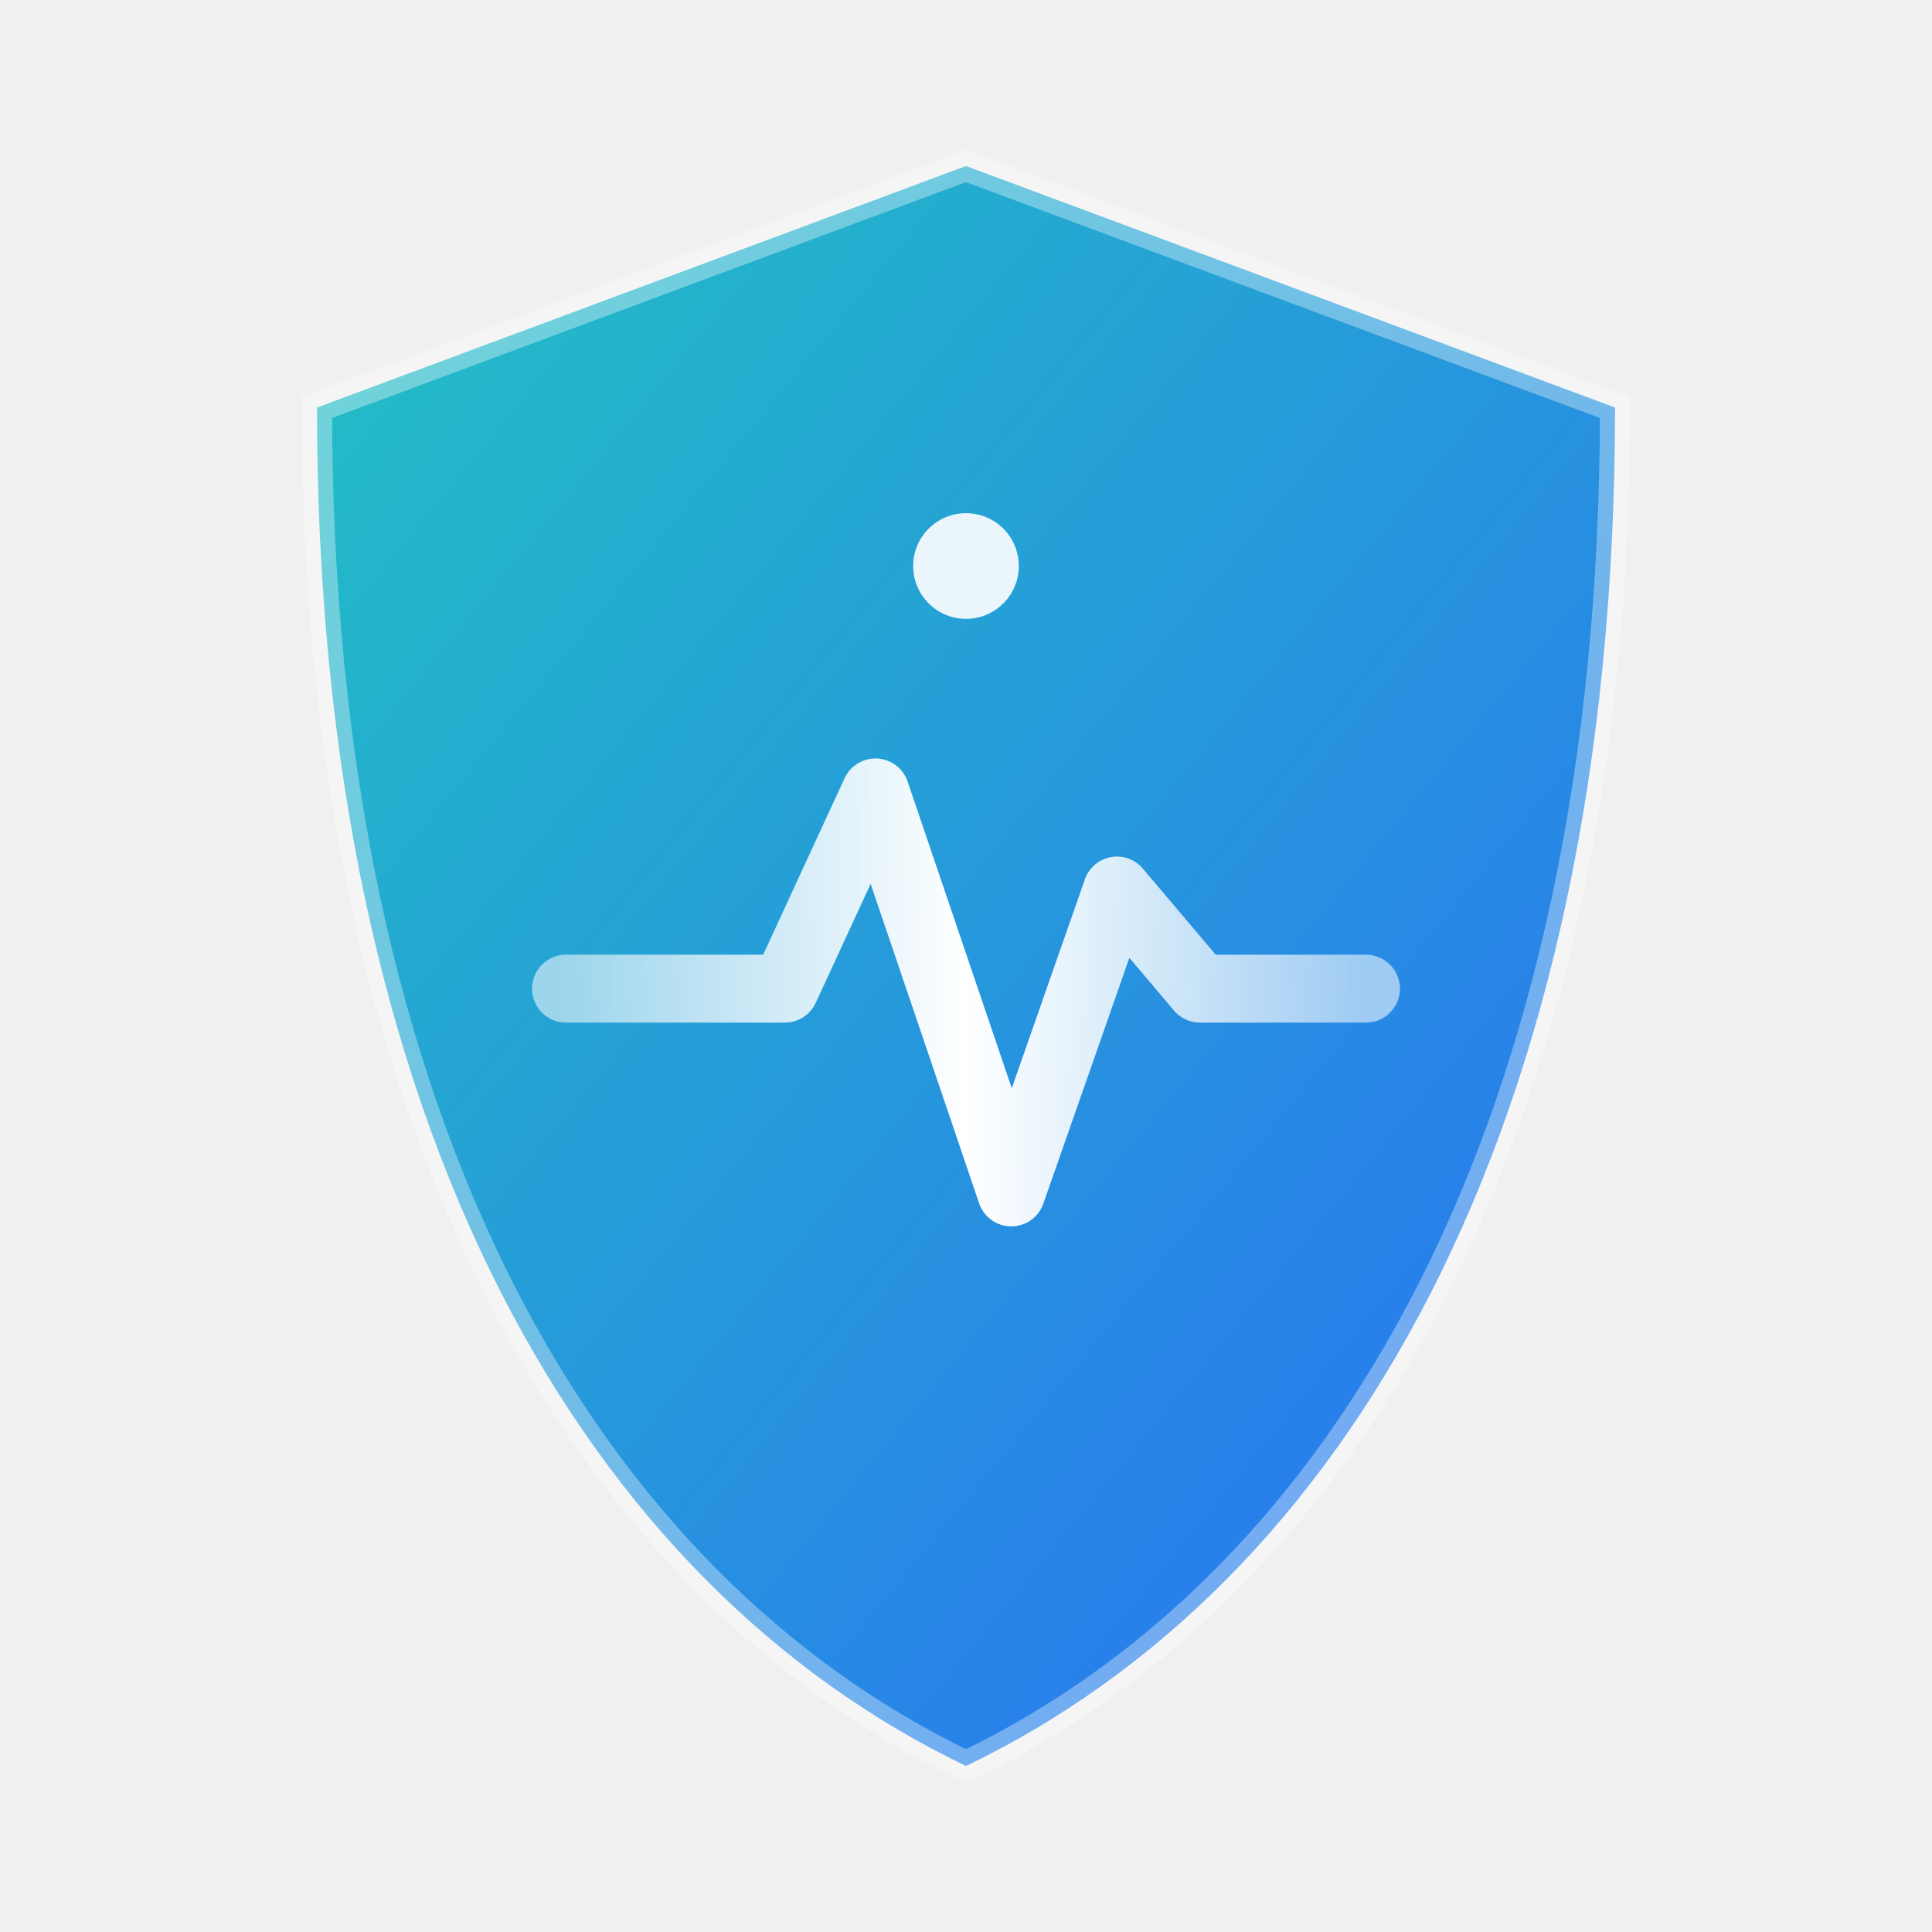
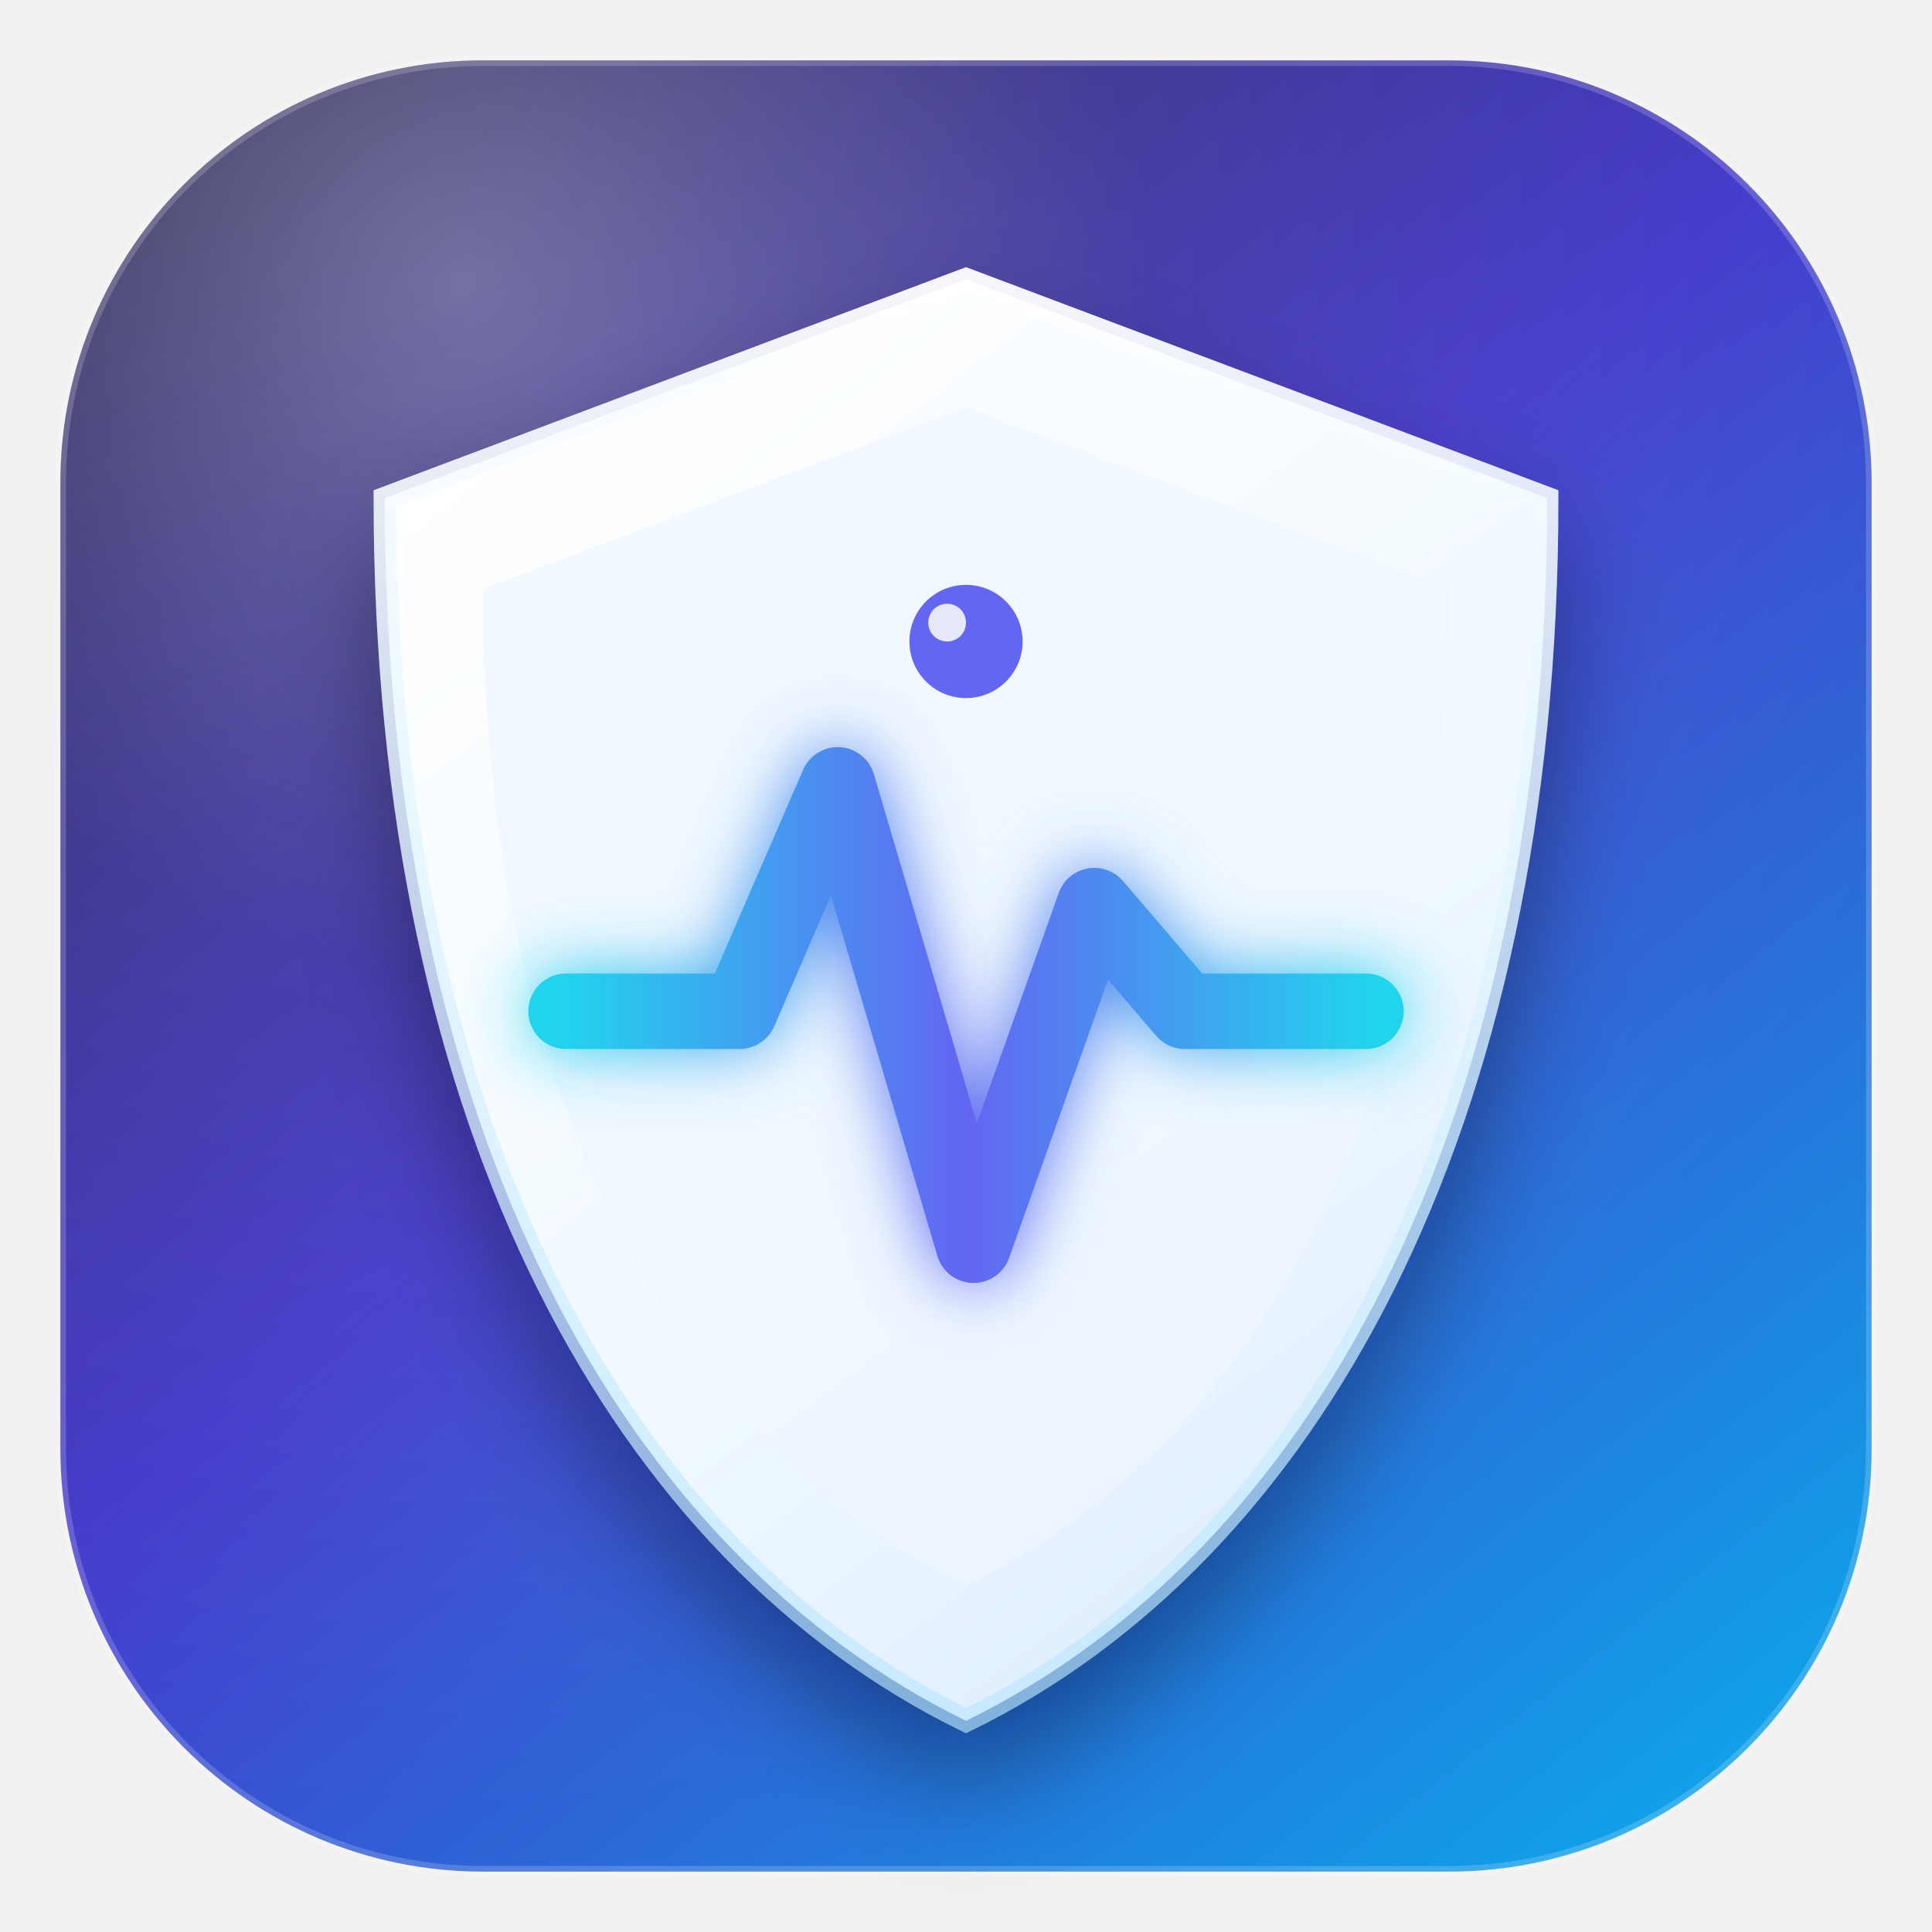
<svg xmlns="http://www.w3.org/2000/svg" viewBox="0 0 512 512" width="48" height="48" role="img" aria-label="MindSteady logo">
  <defs>
-     <linearGradient id="msGrad" x1="0" y1="0" x2="1" y2="1">
-       <stop offset="0" stop-color="#22C1C3" />
-       <stop offset="1" stop-color="#2A6EF5" />
+     <linearGradient id="msBg" x1="0.1" y1="0" x2="0.9" y2="1">
+       <stop offset="0" stop-color="#1E1B4B" />
+       <stop offset="0.45" stop-color="#4338CA" />
+       <stop offset="1" stop-color="#0EA5E9" />
+     </linearGradient>
+     <radialGradient id="msSheen" cx="0.22" cy="0.12" r="0.85">
+       <stop offset="0" stop-color="#FFFFFF" stop-opacity="0.35" />
+       <stop offset="0.45" stop-color="#FFFFFF" stop-opacity="0.08" />
+       <stop offset="1" stop-color="#FFFFFF" stop-opacity="0" />
+     </radialGradient>
+     <linearGradient id="msShield" x1="0.2" y1="0" x2="0.8" y2="1">
+       <stop offset="0" stop-color="#FFFFFF" />
+       <stop offset="0.6" stop-color="#F0F9FF" />
+       <stop offset="1" stop-color="#DBEAFE" />
    </linearGradient>
    <linearGradient id="msPulse" x1="0" y1="0" x2="1" y2="0">
-       <stop offset="0" stop-color="#FFFFFF" stop-opacity="0.55" />
-       <stop offset="0.5" stop-color="#FFFFFF" stop-opacity="1" />
-       <stop offset="1" stop-color="#FFFFFF" stop-opacity="0.55" />
+       <stop offset="0" stop-color="#22D3EE" />
+       <stop offset="0.5" stop-color="#6366F1" />
+       <stop offset="1" stop-color="#22D3EE" />
    </linearGradient>
+     <linearGradient id="msRim" x1="0" y1="0" x2="0" y2="1">
+       <stop offset="0" stop-color="#FFFFFF" stop-opacity="0.95" />
+       <stop offset="1" stop-color="#BAE6FD" stop-opacity="0.65" />
+     </linearGradient>
+     <filter id="msDrop" x="-25%" y="-25%" width="150%" height="150%">
+       <feDropShadow dx="0" dy="14" stdDeviation="16" flood-color="#0B1020" flood-opacity="0.45" />
+     </filter>
+     <filter id="msGlow" x="-60%" y="-60%" width="220%" height="220%">
+       <feGaussianBlur stdDeviation="9" result="b" />
+       <feMerge>
+         <feMergeNode in="b" />
+         <feMergeNode in="SourceGraphic" />
+       </feMerge>
+     </filter>
  </defs>
-   <path d="M256 44 L428 108 C428 300 356 420 256 468 C156 420 84 300 84 108 Z" fill="url(#msGrad)" />
-   <path d="M256 44 L428 108 C428 300 356 420 256 468 C156 420 84 300 84 108 Z" fill="none" stroke="#FFFFFF" stroke-opacity="0.35" stroke-width="8" />
-   <path d="M150 262 H208 L232 210 L268 316 L296 236 L318 262 H362" fill="none" stroke="url(#msPulse)" stroke-width="18" stroke-linecap="round" stroke-linejoin="round" />
-   <circle cx="256" cy="150" r="14" fill="#FFFFFF" fill-opacity="0.9" />
+   <rect x="16" y="16" width="480" height="480" rx="112" fill="url(#msBg)" />
+   <rect x="16" y="16" width="480" height="480" rx="112" fill="url(#msSheen)" />
+   <rect x="16" y="16" width="480" height="480" rx="112" fill="none" stroke="#FFFFFF" stroke-opacity="0.18" stroke-width="3" />
+   <g filter="url(#msDrop)">
+     <path d="M256 74 L410 132 C410 300 346 412 256 456 C166 412 102 300 102 132 Z" fill="url(#msShield)" />
+   </g>
+   <path d="M256 74 L410 132 C410 300 346 412 256 456 C166 412 102 300 102 132 Z" fill="none" stroke="url(#msRim)" stroke-width="6" />
+   <path d="M256 108 L384 156 C384 292 332 384 256 420 C180 384 128 292 128 156 Z" fill="#EEF6FF" fill-opacity="0.75" />
+   <g filter="url(#msGlow)">
+     <path d="M150 268 H196 L222 208 L258 330 L290 240 L314 268 H362" fill="none" stroke="url(#msPulse)" stroke-width="20" stroke-linecap="round" stroke-linejoin="round" />
+   </g>
+   <circle cx="256" cy="170" r="15" fill="#6366F1" />
+   <circle cx="251" cy="165" r="5" fill="#FFFFFF" fill-opacity="0.85" />
</svg>
